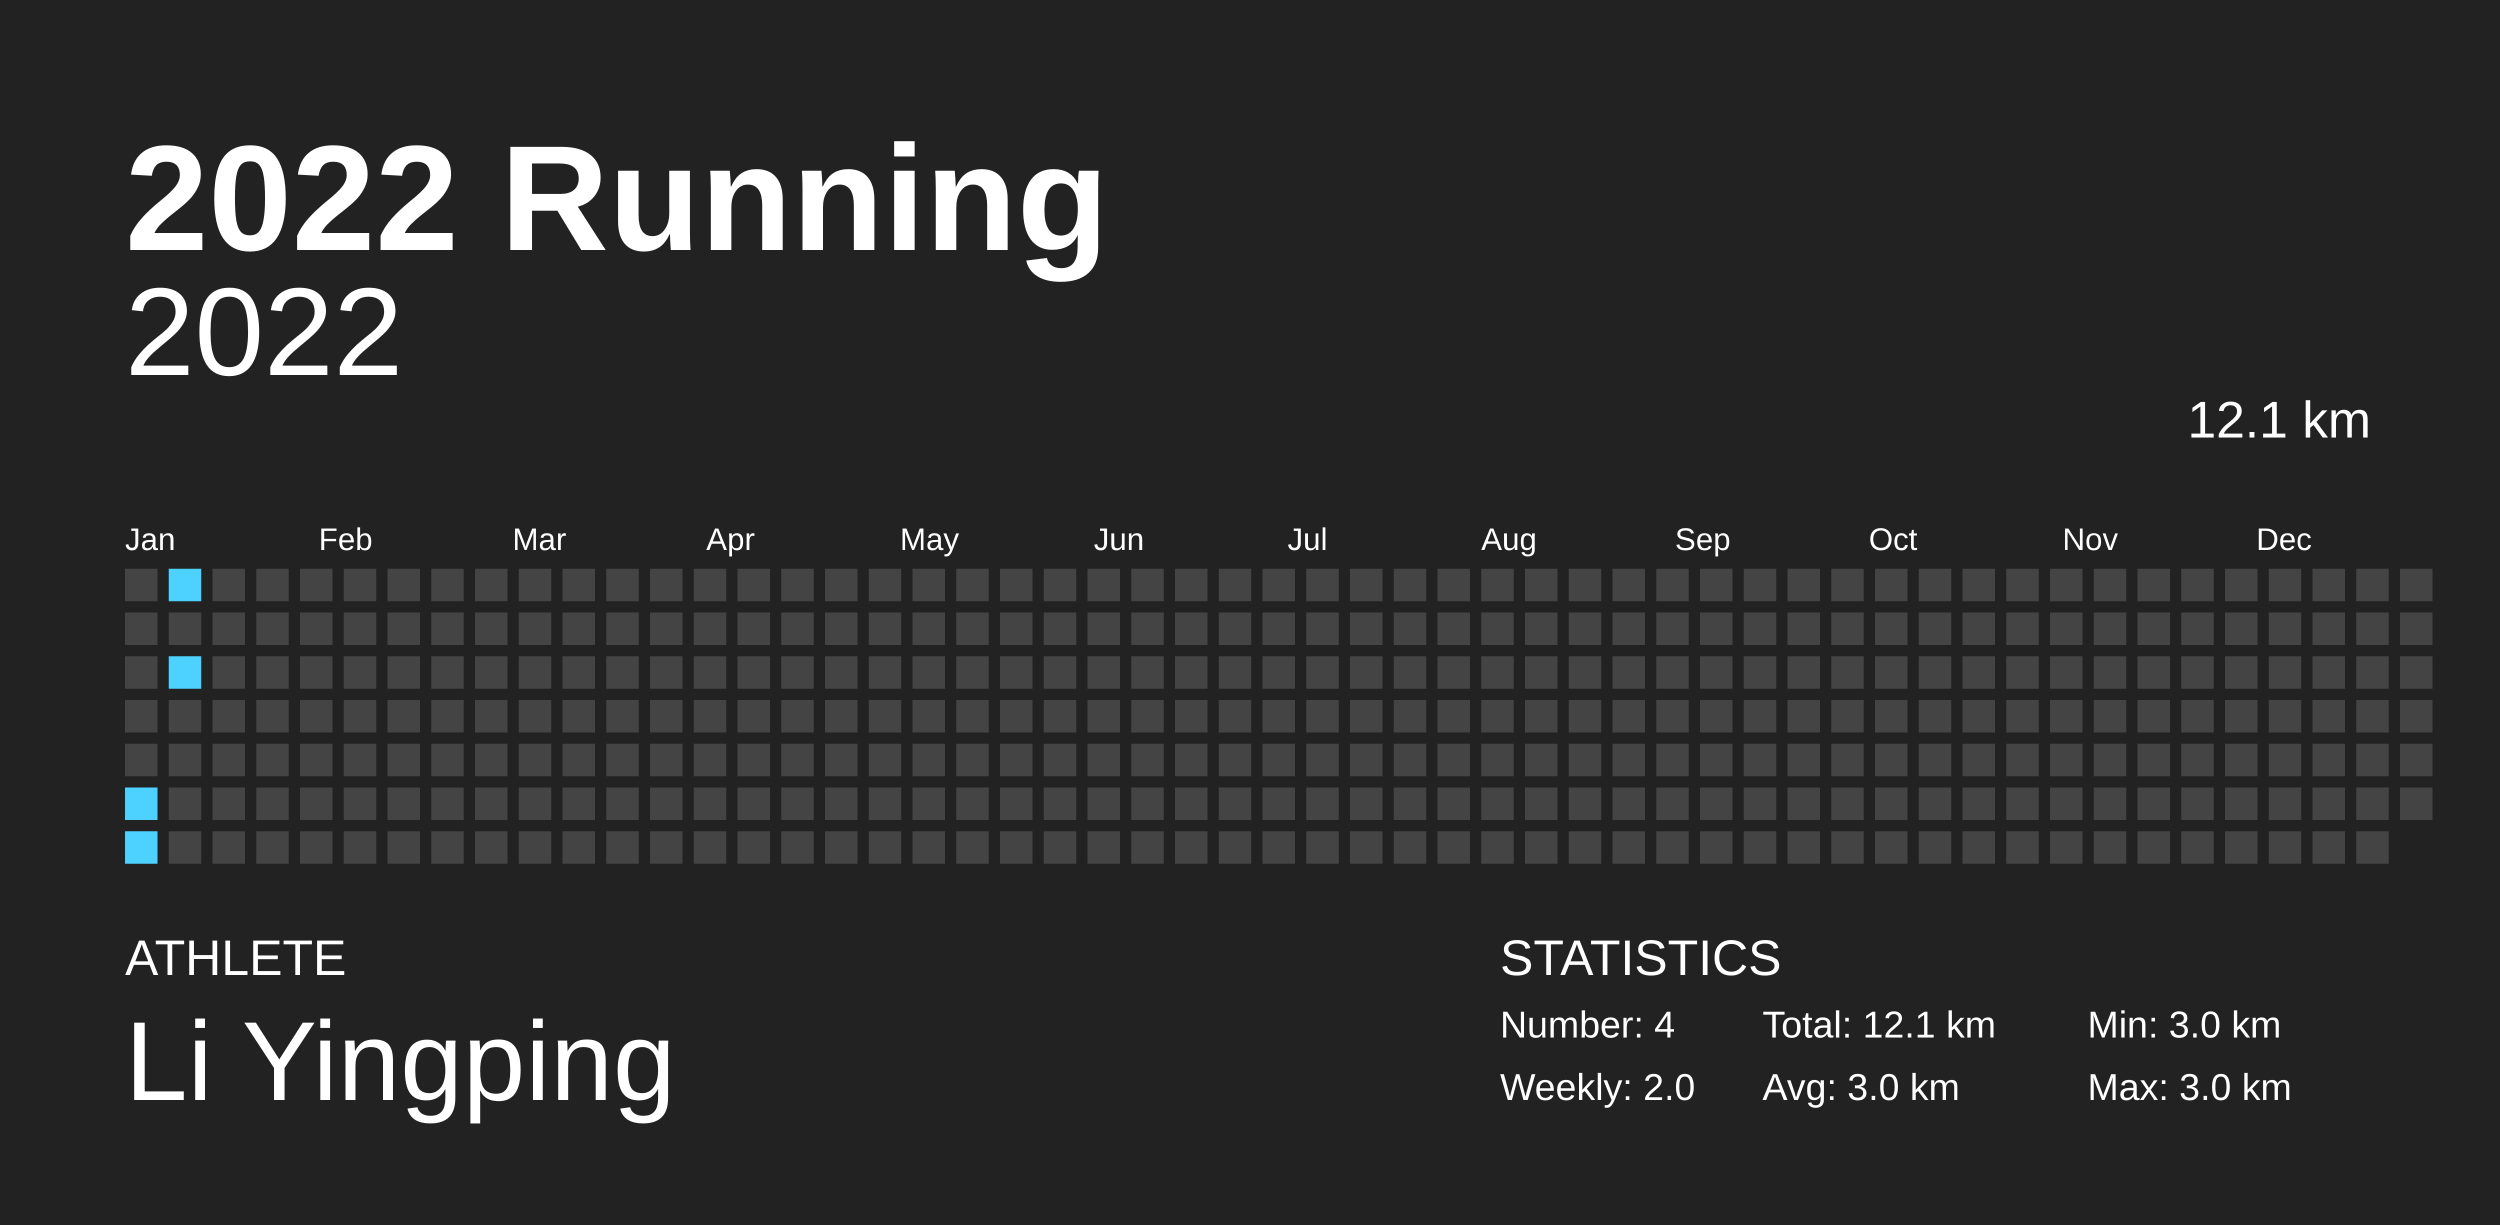
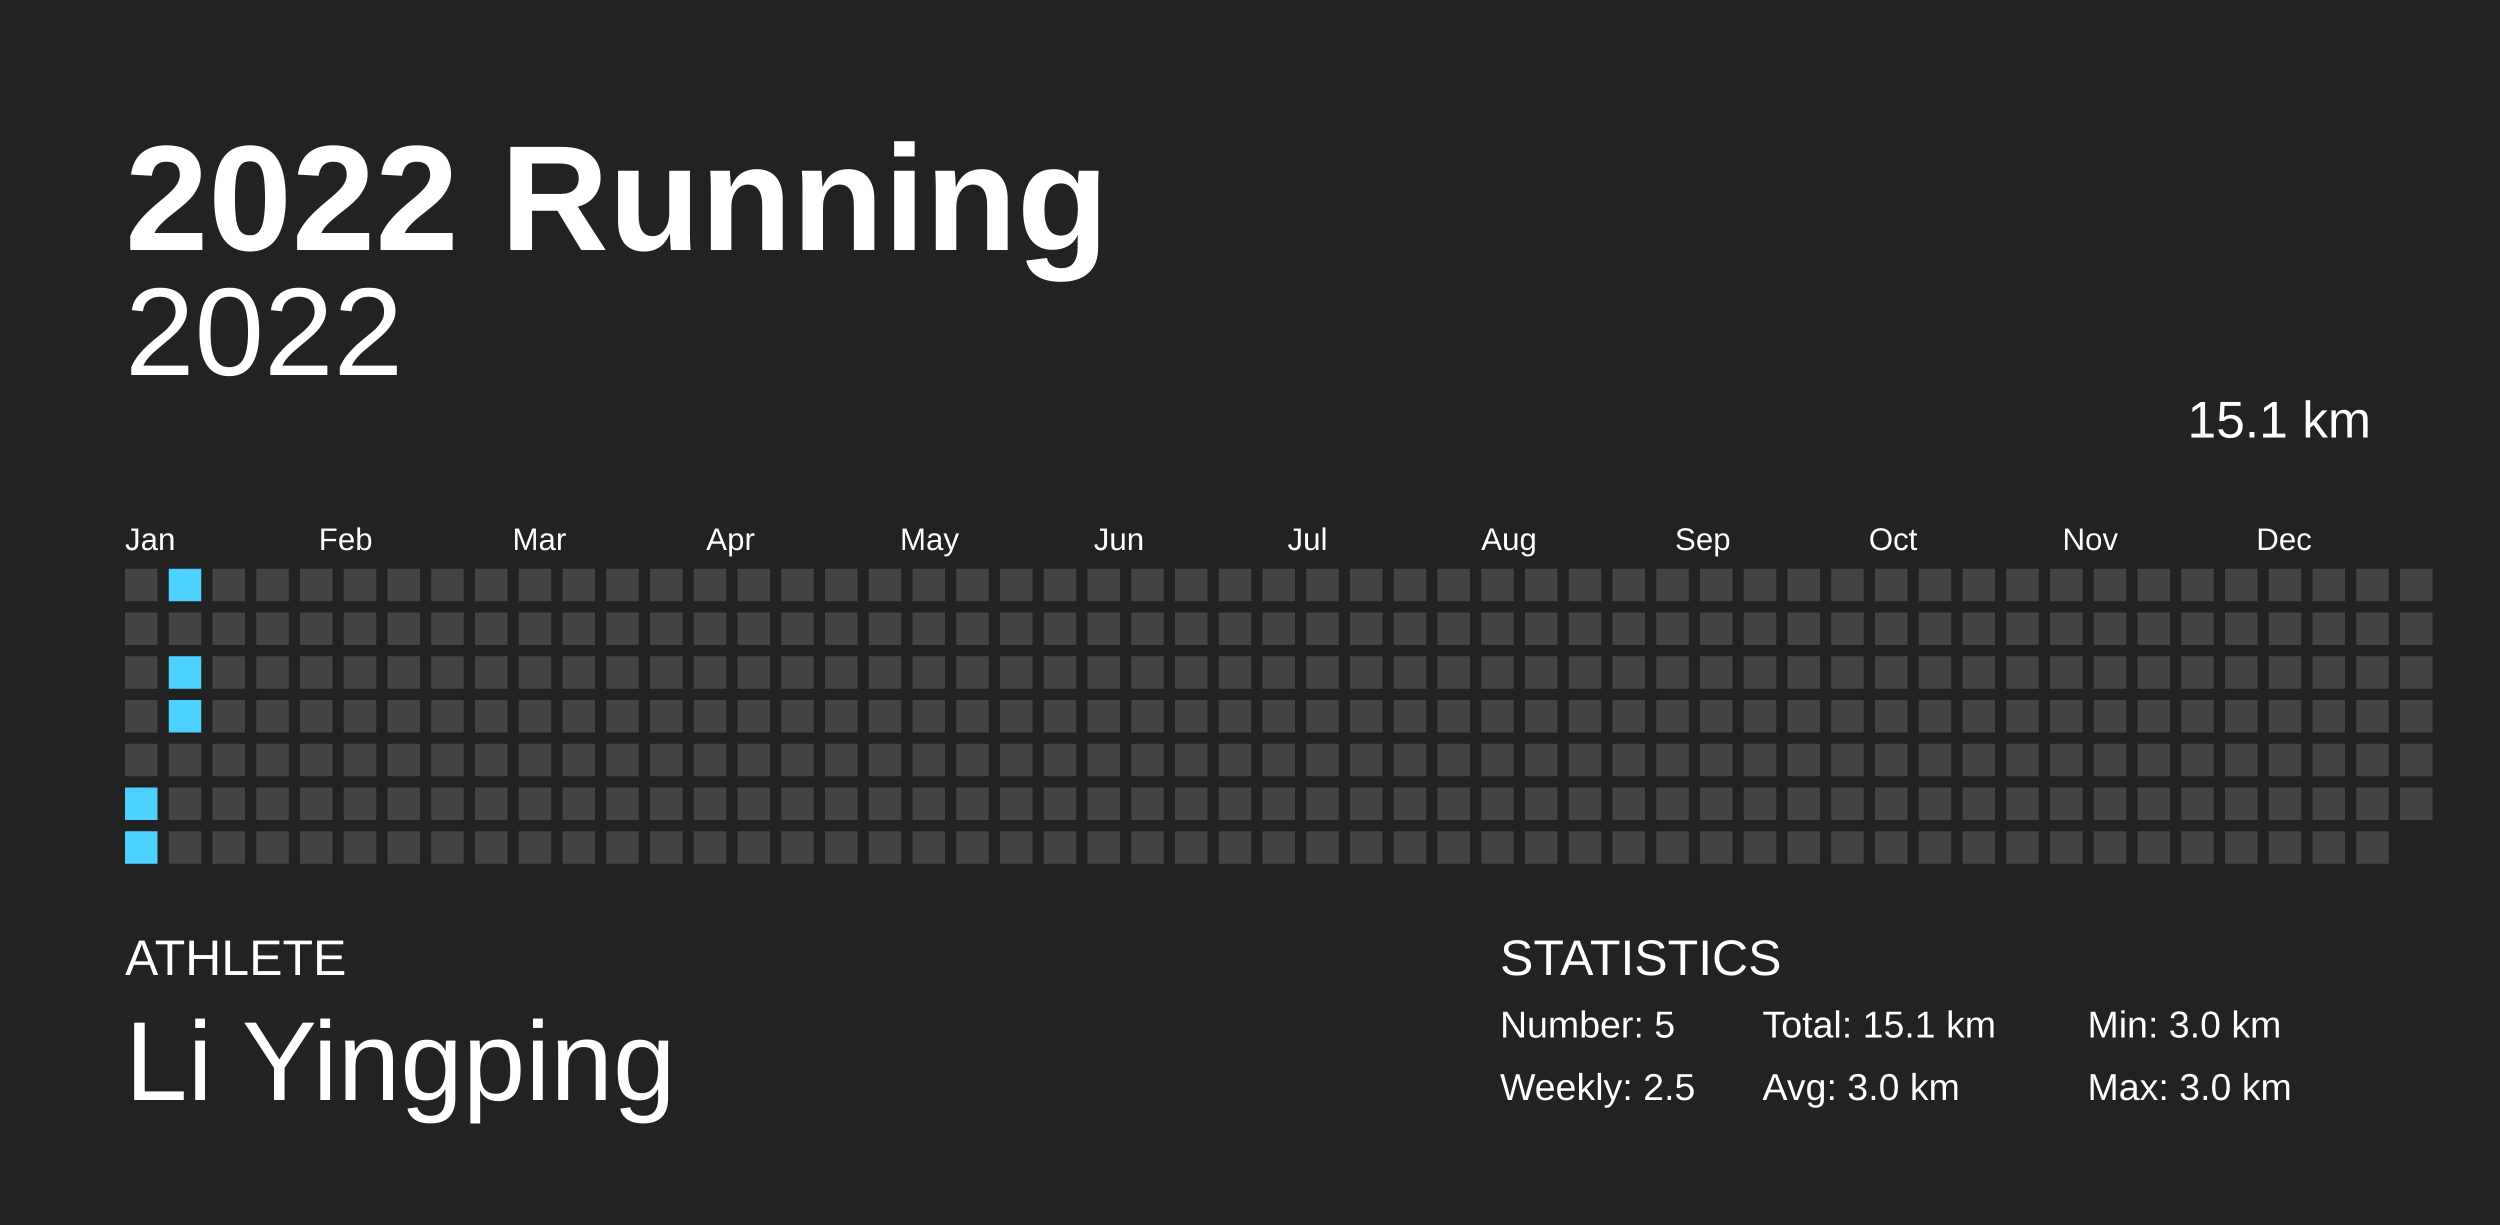
<svg xmlns="http://www.w3.org/2000/svg" baseProfile="full" height="98mm" version="1.1" viewBox="0,0,200,98" width="200mm">
  <defs />
  <rect fill="#222222" height="98" width="200" x="0" y="0" />
  <text fill="#FFFFFF" style="font-size:12px; font-family:Arial; font-weight:bold;" x="10" y="20">2022 Running</text>
  <text fill="#FFFFFF" style="font-size:4px; font-family:Arial" x="10" y="78">ATHLETE</text>
  <text fill="#FFFFFF" style="font-size:9px; font-family:Arial" x="10" y="88">Li Yingping</text>
  <text fill="#FFFFFF" style="font-size:4px; font-family:Arial" x="120" y="78">STATISTICS</text>
-   <text fill="#FFFFFF" style="font-size:3px; font-family:Arial" x="120" y="83">Number: 4</text>
-   <text fill="#FFFFFF" style="font-size:3px; font-family:Arial" x="120" y="88">Weekly: 2.0</text>
-   <text fill="#FFFFFF" style="font-size:3px; font-family:Arial" x="141" y="83">Total: 12.1 km</text>
+   <text fill="#FFFFFF" style="font-size:3px; font-family:Arial" x="120" y="83">Number: 5</text>
+   <text fill="#FFFFFF" style="font-size:3px; font-family:Arial" x="120" y="88">Weekly: 2.5</text>
+   <text fill="#FFFFFF" style="font-size:3px; font-family:Arial" x="141" y="83">Total: 15.1 km</text>
  <text fill="#FFFFFF" style="font-size:3px; font-family:Arial" x="141" y="88">Avg: 3.0 km</text>
  <text fill="#FFFFFF" style="font-size:3px; font-family:Arial" x="167" y="83">Min: 3.0 km</text>
  <text fill="#FFFFFF" style="font-size:3px; font-family:Arial" x="167" y="88">Max: 3.0 km</text>
  <text alignment-baseline="hanging" fill="#FFFFFF" style="font-size:10.0px; font-family:Arial;" x="10" y="30">2022</text>
-   <text alignment-baseline="hanging" fill="#FFFFFF" style="font-size:4.125px; font-family:Arial;" x="175" y="35">12.1 km</text>
+   <text alignment-baseline="hanging" fill="#FFFFFF" style="font-size:4.125px; font-family:Arial;" x="175" y="35">15.1 km</text>
  <text fill="#FFFFFF" style="font-size:2.5px; font-family:Arial" x="10.0" y="44">Jan</text>
  <text fill="#FFFFFF" style="font-size:2.5px; font-family:Arial" x="25.5" y="44">Feb</text>
  <text fill="#FFFFFF" style="font-size:2.5px; font-family:Arial" x="41.0" y="44">Mar</text>
  <text fill="#FFFFFF" style="font-size:2.5px; font-family:Arial" x="56.5" y="44">Apr</text>
  <text fill="#FFFFFF" style="font-size:2.5px; font-family:Arial" x="72.0" y="44">May</text>
  <text fill="#FFFFFF" style="font-size:2.5px; font-family:Arial" x="87.5" y="44">Jun</text>
  <text fill="#FFFFFF" style="font-size:2.5px; font-family:Arial" x="103.0" y="44">Jul</text>
  <text fill="#FFFFFF" style="font-size:2.5px; font-family:Arial" x="118.5" y="44">Aug</text>
  <text fill="#FFFFFF" style="font-size:2.5px; font-family:Arial" x="134.0" y="44">Sep</text>
  <text fill="#FFFFFF" style="font-size:2.5px; font-family:Arial" x="149.5" y="44">Oct</text>
  <text fill="#FFFFFF" style="font-size:2.5px; font-family:Arial" x="165.0" y="44">Nov</text>
  <text fill="#FFFFFF" style="font-size:2.5px; font-family:Arial" x="180.5" y="44">Dec</text>
  <rect fill="#444444" height="2.6" width="2.6" x="10.0" y="45.5" />
  <rect fill="#444444" height="2.6" width="2.6" x="10.0" y="49.0" />
  <rect fill="#444444" height="2.6" width="2.6" x="10.0" y="52.5" />
  <rect fill="#444444" height="2.6" width="2.6" x="10.0" y="56.0" />
  <rect fill="#444444" height="2.6" width="2.6" x="10.0" y="59.5" />
  <rect fill="#4dd2ff" height="2.6" width="2.6" x="10.0" y="63.0" />
  <rect fill="#4dd2ff" height="2.6" width="2.6" x="10.0" y="66.5" />
  <rect fill="#4dd2ff" height="2.6" width="2.6" x="13.5" y="45.5" />
  <rect fill="#444444" height="2.6" width="2.6" x="13.5" y="49.0" />
  <rect fill="#4dd2ff" height="2.6" width="2.6" x="13.5" y="52.5" />
-   <rect fill="#444444" height="2.6" width="2.6" x="13.5" y="56.0" />
+   <rect fill="#4dd2ff" height="2.6" width="2.6" x="13.5" y="56.0" />
  <rect fill="#444444" height="2.6" width="2.6" x="13.5" y="59.5" />
  <rect fill="#444444" height="2.6" width="2.6" x="13.5" y="63.0" />
  <rect fill="#444444" height="2.6" width="2.6" x="13.5" y="66.5" />
  <rect fill="#444444" height="2.6" width="2.6" x="17.0" y="45.5" />
  <rect fill="#444444" height="2.6" width="2.6" x="17.0" y="49.0" />
  <rect fill="#444444" height="2.6" width="2.6" x="17.0" y="52.5" />
  <rect fill="#444444" height="2.6" width="2.6" x="17.0" y="56.0" />
  <rect fill="#444444" height="2.6" width="2.6" x="17.0" y="59.5" />
  <rect fill="#444444" height="2.6" width="2.6" x="17.0" y="63.0" />
  <rect fill="#444444" height="2.6" width="2.6" x="17.0" y="66.5" />
  <rect fill="#444444" height="2.6" width="2.6" x="20.5" y="45.5" />
  <rect fill="#444444" height="2.6" width="2.6" x="20.5" y="49.0" />
  <rect fill="#444444" height="2.6" width="2.6" x="20.5" y="52.5" />
  <rect fill="#444444" height="2.6" width="2.6" x="20.5" y="56.0" />
  <rect fill="#444444" height="2.6" width="2.6" x="20.5" y="59.5" />
  <rect fill="#444444" height="2.6" width="2.6" x="20.5" y="63.0" />
  <rect fill="#444444" height="2.6" width="2.6" x="20.5" y="66.5" />
  <rect fill="#444444" height="2.6" width="2.6" x="24.0" y="45.5" />
  <rect fill="#444444" height="2.6" width="2.6" x="24.0" y="49.0" />
  <rect fill="#444444" height="2.6" width="2.6" x="24.0" y="52.5" />
  <rect fill="#444444" height="2.6" width="2.6" x="24.0" y="56.0" />
  <rect fill="#444444" height="2.6" width="2.6" x="24.0" y="59.5" />
  <rect fill="#444444" height="2.6" width="2.6" x="24.0" y="63.0" />
  <rect fill="#444444" height="2.6" width="2.6" x="24.0" y="66.5" />
  <rect fill="#444444" height="2.6" width="2.6" x="27.5" y="45.5" />
  <rect fill="#444444" height="2.6" width="2.6" x="27.5" y="49.0" />
  <rect fill="#444444" height="2.6" width="2.6" x="27.5" y="52.5" />
  <rect fill="#444444" height="2.6" width="2.6" x="27.5" y="56.0" />
  <rect fill="#444444" height="2.6" width="2.6" x="27.5" y="59.5" />
  <rect fill="#444444" height="2.6" width="2.6" x="27.5" y="63.0" />
  <rect fill="#444444" height="2.6" width="2.6" x="27.5" y="66.5" />
  <rect fill="#444444" height="2.6" width="2.6" x="31.0" y="45.5" />
  <rect fill="#444444" height="2.6" width="2.6" x="31.0" y="49.0" />
  <rect fill="#444444" height="2.6" width="2.6" x="31.0" y="52.5" />
  <rect fill="#444444" height="2.6" width="2.6" x="31.0" y="56.0" />
  <rect fill="#444444" height="2.6" width="2.6" x="31.0" y="59.5" />
  <rect fill="#444444" height="2.6" width="2.6" x="31.0" y="63.0" />
  <rect fill="#444444" height="2.6" width="2.6" x="31.0" y="66.5" />
  <rect fill="#444444" height="2.6" width="2.6" x="34.5" y="45.5" />
  <rect fill="#444444" height="2.6" width="2.6" x="34.5" y="49.0" />
  <rect fill="#444444" height="2.6" width="2.6" x="34.5" y="52.5" />
  <rect fill="#444444" height="2.6" width="2.6" x="34.5" y="56.0" />
  <rect fill="#444444" height="2.6" width="2.6" x="34.5" y="59.5" />
  <rect fill="#444444" height="2.6" width="2.6" x="34.5" y="63.0" />
  <rect fill="#444444" height="2.6" width="2.6" x="34.5" y="66.5" />
  <rect fill="#444444" height="2.6" width="2.6" x="38.0" y="45.5" />
  <rect fill="#444444" height="2.6" width="2.6" x="38.0" y="49.0" />
  <rect fill="#444444" height="2.6" width="2.6" x="38.0" y="52.5" />
  <rect fill="#444444" height="2.6" width="2.6" x="38.0" y="56.0" />
  <rect fill="#444444" height="2.6" width="2.6" x="38.0" y="59.5" />
  <rect fill="#444444" height="2.6" width="2.6" x="38.0" y="63.0" />
  <rect fill="#444444" height="2.6" width="2.6" x="38.0" y="66.5" />
  <rect fill="#444444" height="2.6" width="2.6" x="41.5" y="45.5" />
  <rect fill="#444444" height="2.6" width="2.6" x="41.5" y="49.0" />
  <rect fill="#444444" height="2.6" width="2.6" x="41.5" y="52.5" />
  <rect fill="#444444" height="2.6" width="2.6" x="41.5" y="56.0" />
  <rect fill="#444444" height="2.6" width="2.6" x="41.5" y="59.5" />
  <rect fill="#444444" height="2.6" width="2.6" x="41.5" y="63.0" />
  <rect fill="#444444" height="2.6" width="2.6" x="41.5" y="66.5" />
  <rect fill="#444444" height="2.6" width="2.6" x="45.0" y="45.5" />
  <rect fill="#444444" height="2.6" width="2.6" x="45.0" y="49.0" />
  <rect fill="#444444" height="2.6" width="2.6" x="45.0" y="52.5" />
  <rect fill="#444444" height="2.6" width="2.6" x="45.0" y="56.0" />
  <rect fill="#444444" height="2.6" width="2.6" x="45.0" y="59.5" />
  <rect fill="#444444" height="2.6" width="2.6" x="45.0" y="63.0" />
  <rect fill="#444444" height="2.6" width="2.6" x="45.0" y="66.5" />
  <rect fill="#444444" height="2.6" width="2.6" x="48.5" y="45.5" />
  <rect fill="#444444" height="2.6" width="2.6" x="48.5" y="49.0" />
  <rect fill="#444444" height="2.6" width="2.6" x="48.5" y="52.5" />
  <rect fill="#444444" height="2.6" width="2.6" x="48.5" y="56.0" />
  <rect fill="#444444" height="2.6" width="2.6" x="48.5" y="59.5" />
  <rect fill="#444444" height="2.6" width="2.6" x="48.5" y="63.0" />
  <rect fill="#444444" height="2.6" width="2.6" x="48.5" y="66.5" />
  <rect fill="#444444" height="2.6" width="2.6" x="52.0" y="45.5" />
  <rect fill="#444444" height="2.6" width="2.6" x="52.0" y="49.0" />
  <rect fill="#444444" height="2.6" width="2.6" x="52.0" y="52.5" />
  <rect fill="#444444" height="2.6" width="2.6" x="52.0" y="56.0" />
  <rect fill="#444444" height="2.6" width="2.6" x="52.0" y="59.5" />
  <rect fill="#444444" height="2.6" width="2.6" x="52.0" y="63.0" />
  <rect fill="#444444" height="2.6" width="2.6" x="52.0" y="66.5" />
  <rect fill="#444444" height="2.6" width="2.6" x="55.5" y="45.5" />
  <rect fill="#444444" height="2.6" width="2.6" x="55.5" y="49.0" />
  <rect fill="#444444" height="2.6" width="2.6" x="55.5" y="52.5" />
  <rect fill="#444444" height="2.6" width="2.6" x="55.5" y="56.0" />
  <rect fill="#444444" height="2.6" width="2.6" x="55.5" y="59.5" />
  <rect fill="#444444" height="2.6" width="2.6" x="55.5" y="63.0" />
  <rect fill="#444444" height="2.6" width="2.6" x="55.5" y="66.5" />
  <rect fill="#444444" height="2.6" width="2.6" x="59.0" y="45.5" />
  <rect fill="#444444" height="2.6" width="2.6" x="59.0" y="49.0" />
  <rect fill="#444444" height="2.6" width="2.6" x="59.0" y="52.5" />
  <rect fill="#444444" height="2.6" width="2.6" x="59.0" y="56.0" />
  <rect fill="#444444" height="2.6" width="2.6" x="59.0" y="59.5" />
  <rect fill="#444444" height="2.6" width="2.6" x="59.0" y="63.0" />
  <rect fill="#444444" height="2.6" width="2.6" x="59.0" y="66.5" />
  <rect fill="#444444" height="2.6" width="2.6" x="62.5" y="45.5" />
  <rect fill="#444444" height="2.6" width="2.6" x="62.5" y="49.0" />
  <rect fill="#444444" height="2.6" width="2.6" x="62.5" y="52.5" />
  <rect fill="#444444" height="2.6" width="2.6" x="62.5" y="56.0" />
  <rect fill="#444444" height="2.6" width="2.6" x="62.5" y="59.5" />
  <rect fill="#444444" height="2.6" width="2.6" x="62.5" y="63.0" />
  <rect fill="#444444" height="2.6" width="2.6" x="62.5" y="66.5" />
  <rect fill="#444444" height="2.6" width="2.6" x="66.0" y="45.5" />
  <rect fill="#444444" height="2.6" width="2.6" x="66.0" y="49.0" />
  <rect fill="#444444" height="2.6" width="2.6" x="66.0" y="52.5" />
  <rect fill="#444444" height="2.6" width="2.6" x="66.0" y="56.0" />
  <rect fill="#444444" height="2.6" width="2.6" x="66.0" y="59.5" />
  <rect fill="#444444" height="2.6" width="2.6" x="66.0" y="63.0" />
  <rect fill="#444444" height="2.6" width="2.6" x="66.0" y="66.5" />
  <rect fill="#444444" height="2.6" width="2.6" x="69.5" y="45.5" />
  <rect fill="#444444" height="2.6" width="2.6" x="69.5" y="49.0" />
  <rect fill="#444444" height="2.6" width="2.6" x="69.5" y="52.5" />
  <rect fill="#444444" height="2.6" width="2.6" x="69.5" y="56.0" />
  <rect fill="#444444" height="2.6" width="2.6" x="69.5" y="59.5" />
  <rect fill="#444444" height="2.6" width="2.6" x="69.5" y="63.0" />
  <rect fill="#444444" height="2.6" width="2.6" x="69.5" y="66.5" />
  <rect fill="#444444" height="2.6" width="2.6" x="73.0" y="45.5" />
  <rect fill="#444444" height="2.6" width="2.6" x="73.0" y="49.0" />
  <rect fill="#444444" height="2.6" width="2.6" x="73.0" y="52.5" />
  <rect fill="#444444" height="2.6" width="2.6" x="73.0" y="56.0" />
  <rect fill="#444444" height="2.6" width="2.6" x="73.0" y="59.5" />
  <rect fill="#444444" height="2.6" width="2.6" x="73.0" y="63.0" />
  <rect fill="#444444" height="2.6" width="2.6" x="73.0" y="66.5" />
  <rect fill="#444444" height="2.6" width="2.6" x="76.5" y="45.5" />
  <rect fill="#444444" height="2.6" width="2.6" x="76.5" y="49.0" />
  <rect fill="#444444" height="2.6" width="2.6" x="76.5" y="52.5" />
  <rect fill="#444444" height="2.6" width="2.6" x="76.5" y="56.0" />
  <rect fill="#444444" height="2.6" width="2.6" x="76.5" y="59.5" />
  <rect fill="#444444" height="2.6" width="2.6" x="76.5" y="63.0" />
  <rect fill="#444444" height="2.6" width="2.6" x="76.5" y="66.5" />
  <rect fill="#444444" height="2.6" width="2.6" x="80.0" y="45.5" />
  <rect fill="#444444" height="2.6" width="2.6" x="80.0" y="49.0" />
  <rect fill="#444444" height="2.6" width="2.6" x="80.0" y="52.5" />
  <rect fill="#444444" height="2.6" width="2.6" x="80.0" y="56.0" />
  <rect fill="#444444" height="2.6" width="2.6" x="80.0" y="59.5" />
  <rect fill="#444444" height="2.6" width="2.6" x="80.0" y="63.0" />
  <rect fill="#444444" height="2.6" width="2.6" x="80.0" y="66.5" />
  <rect fill="#444444" height="2.6" width="2.6" x="83.5" y="45.5" />
  <rect fill="#444444" height="2.6" width="2.6" x="83.5" y="49.0" />
  <rect fill="#444444" height="2.6" width="2.6" x="83.5" y="52.5" />
  <rect fill="#444444" height="2.6" width="2.6" x="83.5" y="56.0" />
  <rect fill="#444444" height="2.6" width="2.6" x="83.5" y="59.5" />
  <rect fill="#444444" height="2.6" width="2.6" x="83.5" y="63.0" />
  <rect fill="#444444" height="2.6" width="2.6" x="83.5" y="66.5" />
  <rect fill="#444444" height="2.6" width="2.6" x="87.0" y="45.5" />
  <rect fill="#444444" height="2.6" width="2.6" x="87.0" y="49.0" />
  <rect fill="#444444" height="2.6" width="2.6" x="87.0" y="52.5" />
  <rect fill="#444444" height="2.6" width="2.6" x="87.0" y="56.0" />
  <rect fill="#444444" height="2.6" width="2.6" x="87.0" y="59.5" />
  <rect fill="#444444" height="2.6" width="2.6" x="87.0" y="63.0" />
  <rect fill="#444444" height="2.6" width="2.6" x="87.0" y="66.5" />
  <rect fill="#444444" height="2.6" width="2.6" x="90.5" y="45.5" />
  <rect fill="#444444" height="2.6" width="2.6" x="90.5" y="49.0" />
  <rect fill="#444444" height="2.6" width="2.6" x="90.5" y="52.5" />
  <rect fill="#444444" height="2.6" width="2.6" x="90.5" y="56.0" />
  <rect fill="#444444" height="2.6" width="2.6" x="90.5" y="59.5" />
  <rect fill="#444444" height="2.6" width="2.6" x="90.5" y="63.0" />
  <rect fill="#444444" height="2.6" width="2.6" x="90.5" y="66.5" />
  <rect fill="#444444" height="2.6" width="2.6" x="94.0" y="45.5" />
  <rect fill="#444444" height="2.6" width="2.6" x="94.0" y="49.0" />
  <rect fill="#444444" height="2.6" width="2.6" x="94.0" y="52.5" />
  <rect fill="#444444" height="2.6" width="2.6" x="94.0" y="56.0" />
  <rect fill="#444444" height="2.6" width="2.6" x="94.0" y="59.5" />
  <rect fill="#444444" height="2.6" width="2.6" x="94.0" y="63.0" />
  <rect fill="#444444" height="2.6" width="2.6" x="94.0" y="66.5" />
  <rect fill="#444444" height="2.6" width="2.6" x="97.5" y="45.5" />
  <rect fill="#444444" height="2.6" width="2.6" x="97.5" y="49.0" />
  <rect fill="#444444" height="2.6" width="2.6" x="97.5" y="52.5" />
  <rect fill="#444444" height="2.6" width="2.6" x="97.5" y="56.0" />
  <rect fill="#444444" height="2.6" width="2.6" x="97.5" y="59.5" />
  <rect fill="#444444" height="2.6" width="2.6" x="97.5" y="63.0" />
  <rect fill="#444444" height="2.6" width="2.6" x="97.5" y="66.5" />
  <rect fill="#444444" height="2.6" width="2.6" x="101.0" y="45.5" />
  <rect fill="#444444" height="2.6" width="2.6" x="101.0" y="49.0" />
  <rect fill="#444444" height="2.6" width="2.6" x="101.0" y="52.5" />
  <rect fill="#444444" height="2.6" width="2.6" x="101.0" y="56.0" />
  <rect fill="#444444" height="2.6" width="2.6" x="101.0" y="59.5" />
  <rect fill="#444444" height="2.6" width="2.6" x="101.0" y="63.0" />
  <rect fill="#444444" height="2.6" width="2.6" x="101.0" y="66.5" />
  <rect fill="#444444" height="2.6" width="2.6" x="104.5" y="45.5" />
  <rect fill="#444444" height="2.6" width="2.6" x="104.5" y="49.0" />
  <rect fill="#444444" height="2.6" width="2.6" x="104.5" y="52.5" />
  <rect fill="#444444" height="2.6" width="2.6" x="104.5" y="56.0" />
  <rect fill="#444444" height="2.6" width="2.6" x="104.5" y="59.5" />
  <rect fill="#444444" height="2.6" width="2.6" x="104.5" y="63.0" />
  <rect fill="#444444" height="2.6" width="2.6" x="104.5" y="66.5" />
  <rect fill="#444444" height="2.6" width="2.6" x="108.0" y="45.5" />
  <rect fill="#444444" height="2.6" width="2.6" x="108.0" y="49.0" />
  <rect fill="#444444" height="2.6" width="2.6" x="108.0" y="52.5" />
  <rect fill="#444444" height="2.6" width="2.6" x="108.0" y="56.0" />
  <rect fill="#444444" height="2.6" width="2.6" x="108.0" y="59.5" />
  <rect fill="#444444" height="2.6" width="2.6" x="108.0" y="63.0" />
  <rect fill="#444444" height="2.6" width="2.6" x="108.0" y="66.5" />
  <rect fill="#444444" height="2.6" width="2.6" x="111.5" y="45.5" />
  <rect fill="#444444" height="2.6" width="2.6" x="111.5" y="49.0" />
  <rect fill="#444444" height="2.6" width="2.6" x="111.5" y="52.5" />
  <rect fill="#444444" height="2.6" width="2.6" x="111.5" y="56.0" />
  <rect fill="#444444" height="2.6" width="2.6" x="111.5" y="59.5" />
  <rect fill="#444444" height="2.6" width="2.6" x="111.5" y="63.0" />
  <rect fill="#444444" height="2.6" width="2.6" x="111.5" y="66.5" />
  <rect fill="#444444" height="2.6" width="2.6" x="115.0" y="45.5" />
  <rect fill="#444444" height="2.6" width="2.6" x="115.0" y="49.0" />
  <rect fill="#444444" height="2.6" width="2.6" x="115.0" y="52.5" />
  <rect fill="#444444" height="2.6" width="2.6" x="115.0" y="56.0" />
  <rect fill="#444444" height="2.6" width="2.6" x="115.0" y="59.5" />
  <rect fill="#444444" height="2.6" width="2.6" x="115.0" y="63.0" />
  <rect fill="#444444" height="2.6" width="2.6" x="115.0" y="66.5" />
  <rect fill="#444444" height="2.6" width="2.6" x="118.5" y="45.5" />
  <rect fill="#444444" height="2.6" width="2.6" x="118.5" y="49.0" />
  <rect fill="#444444" height="2.6" width="2.6" x="118.5" y="52.5" />
  <rect fill="#444444" height="2.6" width="2.6" x="118.5" y="56.0" />
  <rect fill="#444444" height="2.6" width="2.6" x="118.5" y="59.5" />
  <rect fill="#444444" height="2.6" width="2.6" x="118.5" y="63.0" />
  <rect fill="#444444" height="2.6" width="2.6" x="118.5" y="66.5" />
  <rect fill="#444444" height="2.6" width="2.6" x="122.0" y="45.5" />
  <rect fill="#444444" height="2.6" width="2.6" x="122.0" y="49.0" />
  <rect fill="#444444" height="2.6" width="2.6" x="122.0" y="52.5" />
  <rect fill="#444444" height="2.6" width="2.6" x="122.0" y="56.0" />
  <rect fill="#444444" height="2.6" width="2.6" x="122.0" y="59.5" />
  <rect fill="#444444" height="2.6" width="2.6" x="122.0" y="63.0" />
  <rect fill="#444444" height="2.6" width="2.6" x="122.0" y="66.5" />
  <rect fill="#444444" height="2.6" width="2.6" x="125.5" y="45.5" />
  <rect fill="#444444" height="2.6" width="2.6" x="125.5" y="49.0" />
  <rect fill="#444444" height="2.6" width="2.6" x="125.5" y="52.5" />
  <rect fill="#444444" height="2.6" width="2.6" x="125.5" y="56.0" />
  <rect fill="#444444" height="2.6" width="2.6" x="125.5" y="59.5" />
  <rect fill="#444444" height="2.6" width="2.6" x="125.5" y="63.0" />
  <rect fill="#444444" height="2.6" width="2.6" x="125.5" y="66.5" />
  <rect fill="#444444" height="2.6" width="2.6" x="129.0" y="45.5" />
  <rect fill="#444444" height="2.6" width="2.6" x="129.0" y="49.0" />
  <rect fill="#444444" height="2.6" width="2.6" x="129.0" y="52.5" />
  <rect fill="#444444" height="2.6" width="2.6" x="129.0" y="56.0" />
  <rect fill="#444444" height="2.6" width="2.6" x="129.0" y="59.5" />
  <rect fill="#444444" height="2.6" width="2.6" x="129.0" y="63.0" />
  <rect fill="#444444" height="2.6" width="2.6" x="129.0" y="66.5" />
  <rect fill="#444444" height="2.6" width="2.6" x="132.5" y="45.5" />
  <rect fill="#444444" height="2.6" width="2.6" x="132.5" y="49.0" />
  <rect fill="#444444" height="2.6" width="2.6" x="132.5" y="52.5" />
  <rect fill="#444444" height="2.6" width="2.6" x="132.5" y="56.0" />
  <rect fill="#444444" height="2.6" width="2.6" x="132.5" y="59.5" />
  <rect fill="#444444" height="2.6" width="2.6" x="132.5" y="63.0" />
  <rect fill="#444444" height="2.6" width="2.6" x="132.5" y="66.5" />
  <rect fill="#444444" height="2.6" width="2.6" x="136.0" y="45.5" />
  <rect fill="#444444" height="2.6" width="2.6" x="136.0" y="49.0" />
  <rect fill="#444444" height="2.6" width="2.6" x="136.0" y="52.5" />
  <rect fill="#444444" height="2.6" width="2.6" x="136.0" y="56.0" />
  <rect fill="#444444" height="2.6" width="2.6" x="136.0" y="59.5" />
  <rect fill="#444444" height="2.6" width="2.6" x="136.0" y="63.0" />
  <rect fill="#444444" height="2.6" width="2.6" x="136.0" y="66.5" />
  <rect fill="#444444" height="2.6" width="2.6" x="139.5" y="45.5" />
  <rect fill="#444444" height="2.6" width="2.6" x="139.5" y="49.0" />
  <rect fill="#444444" height="2.6" width="2.6" x="139.5" y="52.5" />
  <rect fill="#444444" height="2.6" width="2.6" x="139.5" y="56.0" />
  <rect fill="#444444" height="2.6" width="2.6" x="139.5" y="59.5" />
  <rect fill="#444444" height="2.6" width="2.6" x="139.5" y="63.0" />
  <rect fill="#444444" height="2.6" width="2.6" x="139.5" y="66.5" />
  <rect fill="#444444" height="2.6" width="2.6" x="143.0" y="45.5" />
  <rect fill="#444444" height="2.6" width="2.6" x="143.0" y="49.0" />
  <rect fill="#444444" height="2.6" width="2.6" x="143.0" y="52.5" />
  <rect fill="#444444" height="2.6" width="2.6" x="143.0" y="56.0" />
  <rect fill="#444444" height="2.6" width="2.6" x="143.0" y="59.5" />
  <rect fill="#444444" height="2.6" width="2.6" x="143.0" y="63.0" />
  <rect fill="#444444" height="2.6" width="2.6" x="143.0" y="66.5" />
  <rect fill="#444444" height="2.6" width="2.6" x="146.5" y="45.5" />
  <rect fill="#444444" height="2.6" width="2.6" x="146.5" y="49.0" />
  <rect fill="#444444" height="2.6" width="2.6" x="146.5" y="52.5" />
  <rect fill="#444444" height="2.6" width="2.6" x="146.5" y="56.0" />
  <rect fill="#444444" height="2.6" width="2.6" x="146.5" y="59.5" />
  <rect fill="#444444" height="2.6" width="2.6" x="146.5" y="63.0" />
  <rect fill="#444444" height="2.6" width="2.6" x="146.5" y="66.5" />
  <rect fill="#444444" height="2.6" width="2.6" x="150.0" y="45.5" />
  <rect fill="#444444" height="2.6" width="2.6" x="150.0" y="49.0" />
  <rect fill="#444444" height="2.6" width="2.6" x="150.0" y="52.5" />
  <rect fill="#444444" height="2.6" width="2.6" x="150.0" y="56.0" />
  <rect fill="#444444" height="2.6" width="2.6" x="150.0" y="59.5" />
  <rect fill="#444444" height="2.6" width="2.6" x="150.0" y="63.0" />
  <rect fill="#444444" height="2.6" width="2.6" x="150.0" y="66.5" />
  <rect fill="#444444" height="2.6" width="2.6" x="153.5" y="45.5" />
  <rect fill="#444444" height="2.6" width="2.6" x="153.5" y="49.0" />
  <rect fill="#444444" height="2.6" width="2.6" x="153.5" y="52.5" />
  <rect fill="#444444" height="2.6" width="2.6" x="153.5" y="56.0" />
  <rect fill="#444444" height="2.6" width="2.6" x="153.5" y="59.5" />
  <rect fill="#444444" height="2.6" width="2.6" x="153.5" y="63.0" />
  <rect fill="#444444" height="2.6" width="2.6" x="153.5" y="66.5" />
  <rect fill="#444444" height="2.6" width="2.6" x="157.0" y="45.5" />
  <rect fill="#444444" height="2.6" width="2.6" x="157.0" y="49.0" />
  <rect fill="#444444" height="2.6" width="2.6" x="157.0" y="52.5" />
  <rect fill="#444444" height="2.6" width="2.6" x="157.0" y="56.0" />
  <rect fill="#444444" height="2.6" width="2.6" x="157.0" y="59.5" />
  <rect fill="#444444" height="2.6" width="2.6" x="157.0" y="63.0" />
  <rect fill="#444444" height="2.6" width="2.6" x="157.0" y="66.5" />
  <rect fill="#444444" height="2.6" width="2.6" x="160.5" y="45.5" />
  <rect fill="#444444" height="2.6" width="2.6" x="160.5" y="49.0" />
  <rect fill="#444444" height="2.6" width="2.6" x="160.5" y="52.5" />
  <rect fill="#444444" height="2.6" width="2.6" x="160.5" y="56.0" />
  <rect fill="#444444" height="2.6" width="2.6" x="160.5" y="59.5" />
  <rect fill="#444444" height="2.6" width="2.6" x="160.5" y="63.0" />
  <rect fill="#444444" height="2.6" width="2.6" x="160.5" y="66.5" />
  <rect fill="#444444" height="2.6" width="2.6" x="164.0" y="45.5" />
  <rect fill="#444444" height="2.6" width="2.6" x="164.0" y="49.0" />
  <rect fill="#444444" height="2.6" width="2.6" x="164.0" y="52.5" />
  <rect fill="#444444" height="2.6" width="2.6" x="164.0" y="56.0" />
  <rect fill="#444444" height="2.6" width="2.6" x="164.0" y="59.5" />
  <rect fill="#444444" height="2.6" width="2.6" x="164.0" y="63.0" />
  <rect fill="#444444" height="2.6" width="2.6" x="164.0" y="66.5" />
  <rect fill="#444444" height="2.6" width="2.6" x="167.5" y="45.5" />
  <rect fill="#444444" height="2.6" width="2.6" x="167.5" y="49.0" />
  <rect fill="#444444" height="2.6" width="2.6" x="167.5" y="52.5" />
  <rect fill="#444444" height="2.6" width="2.6" x="167.5" y="56.0" />
  <rect fill="#444444" height="2.6" width="2.6" x="167.5" y="59.5" />
  <rect fill="#444444" height="2.6" width="2.6" x="167.5" y="63.0" />
  <rect fill="#444444" height="2.6" width="2.6" x="167.5" y="66.5" />
  <rect fill="#444444" height="2.6" width="2.6" x="171.0" y="45.5" />
  <rect fill="#444444" height="2.6" width="2.6" x="171.0" y="49.0" />
  <rect fill="#444444" height="2.6" width="2.6" x="171.0" y="52.5" />
  <rect fill="#444444" height="2.6" width="2.6" x="171.0" y="56.0" />
  <rect fill="#444444" height="2.6" width="2.6" x="171.0" y="59.5" />
  <rect fill="#444444" height="2.6" width="2.6" x="171.0" y="63.0" />
  <rect fill="#444444" height="2.6" width="2.6" x="171.0" y="66.5" />
  <rect fill="#444444" height="2.6" width="2.6" x="174.5" y="45.5" />
  <rect fill="#444444" height="2.6" width="2.6" x="174.5" y="49.0" />
  <rect fill="#444444" height="2.6" width="2.6" x="174.5" y="52.5" />
  <rect fill="#444444" height="2.6" width="2.6" x="174.5" y="56.0" />
  <rect fill="#444444" height="2.6" width="2.6" x="174.5" y="59.5" />
  <rect fill="#444444" height="2.6" width="2.6" x="174.5" y="63.0" />
  <rect fill="#444444" height="2.6" width="2.6" x="174.5" y="66.5" />
  <rect fill="#444444" height="2.6" width="2.6" x="178.0" y="45.5" />
  <rect fill="#444444" height="2.6" width="2.6" x="178.0" y="49.0" />
  <rect fill="#444444" height="2.6" width="2.6" x="178.0" y="52.5" />
  <rect fill="#444444" height="2.6" width="2.6" x="178.0" y="56.0" />
  <rect fill="#444444" height="2.6" width="2.6" x="178.0" y="59.5" />
  <rect fill="#444444" height="2.6" width="2.6" x="178.0" y="63.0" />
  <rect fill="#444444" height="2.6" width="2.6" x="178.0" y="66.5" />
  <rect fill="#444444" height="2.6" width="2.6" x="181.5" y="45.5" />
  <rect fill="#444444" height="2.6" width="2.6" x="181.5" y="49.0" />
  <rect fill="#444444" height="2.6" width="2.6" x="181.5" y="52.5" />
  <rect fill="#444444" height="2.6" width="2.6" x="181.5" y="56.0" />
  <rect fill="#444444" height="2.6" width="2.6" x="181.5" y="59.5" />
  <rect fill="#444444" height="2.6" width="2.6" x="181.5" y="63.0" />
  <rect fill="#444444" height="2.6" width="2.6" x="181.5" y="66.5" />
  <rect fill="#444444" height="2.6" width="2.6" x="185.0" y="45.5" />
  <rect fill="#444444" height="2.6" width="2.6" x="185.0" y="49.0" />
  <rect fill="#444444" height="2.6" width="2.6" x="185.0" y="52.5" />
  <rect fill="#444444" height="2.6" width="2.6" x="185.0" y="56.0" />
  <rect fill="#444444" height="2.6" width="2.6" x="185.0" y="59.5" />
  <rect fill="#444444" height="2.6" width="2.6" x="185.0" y="63.0" />
  <rect fill="#444444" height="2.6" width="2.6" x="185.0" y="66.5" />
  <rect fill="#444444" height="2.6" width="2.6" x="188.5" y="45.5" />
  <rect fill="#444444" height="2.6" width="2.6" x="188.5" y="49.0" />
  <rect fill="#444444" height="2.6" width="2.6" x="188.5" y="52.5" />
  <rect fill="#444444" height="2.6" width="2.6" x="188.5" y="56.0" />
  <rect fill="#444444" height="2.6" width="2.6" x="188.5" y="59.5" />
  <rect fill="#444444" height="2.6" width="2.6" x="188.5" y="63.0" />
  <rect fill="#444444" height="2.6" width="2.6" x="188.5" y="66.5" />
  <rect fill="#444444" height="2.6" width="2.6" x="192.0" y="45.5" />
  <rect fill="#444444" height="2.6" width="2.6" x="192.0" y="49.0" />
  <rect fill="#444444" height="2.6" width="2.6" x="192.0" y="52.5" />
  <rect fill="#444444" height="2.6" width="2.6" x="192.0" y="56.0" />
  <rect fill="#444444" height="2.6" width="2.6" x="192.0" y="59.5" />
  <rect fill="#444444" height="2.6" width="2.6" x="192.0" y="63.0" />
</svg>
